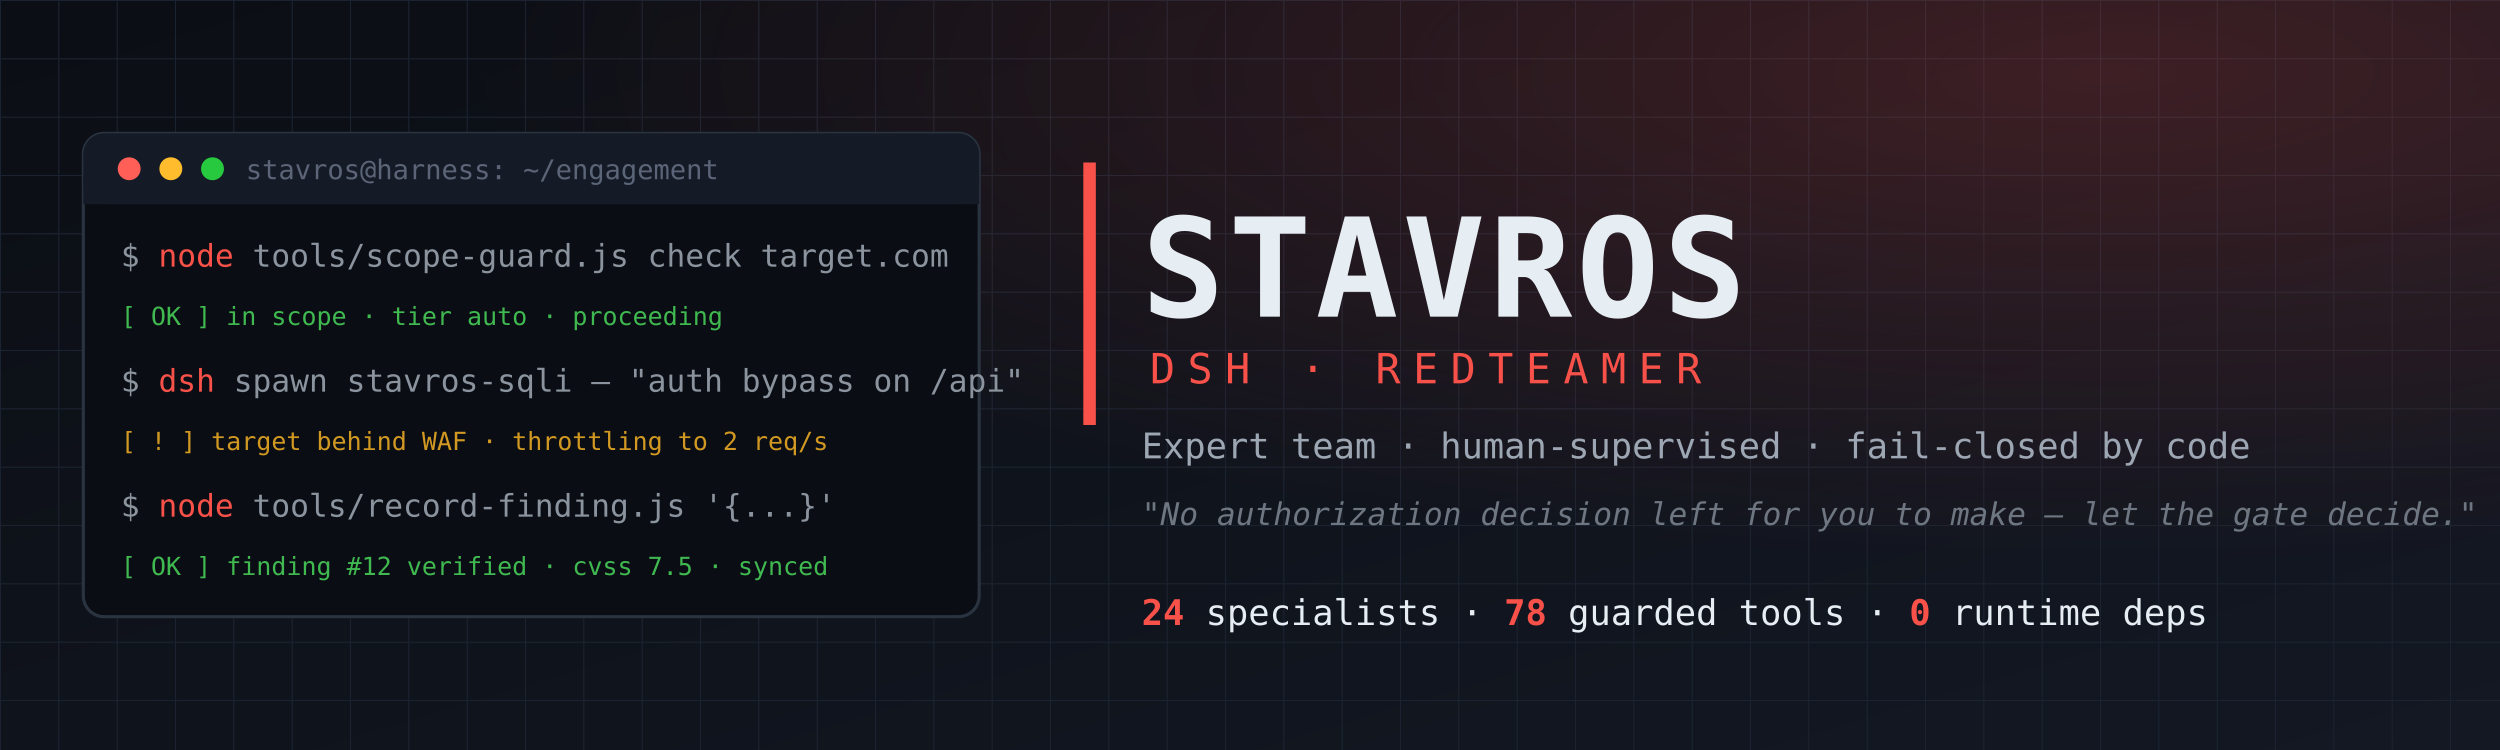
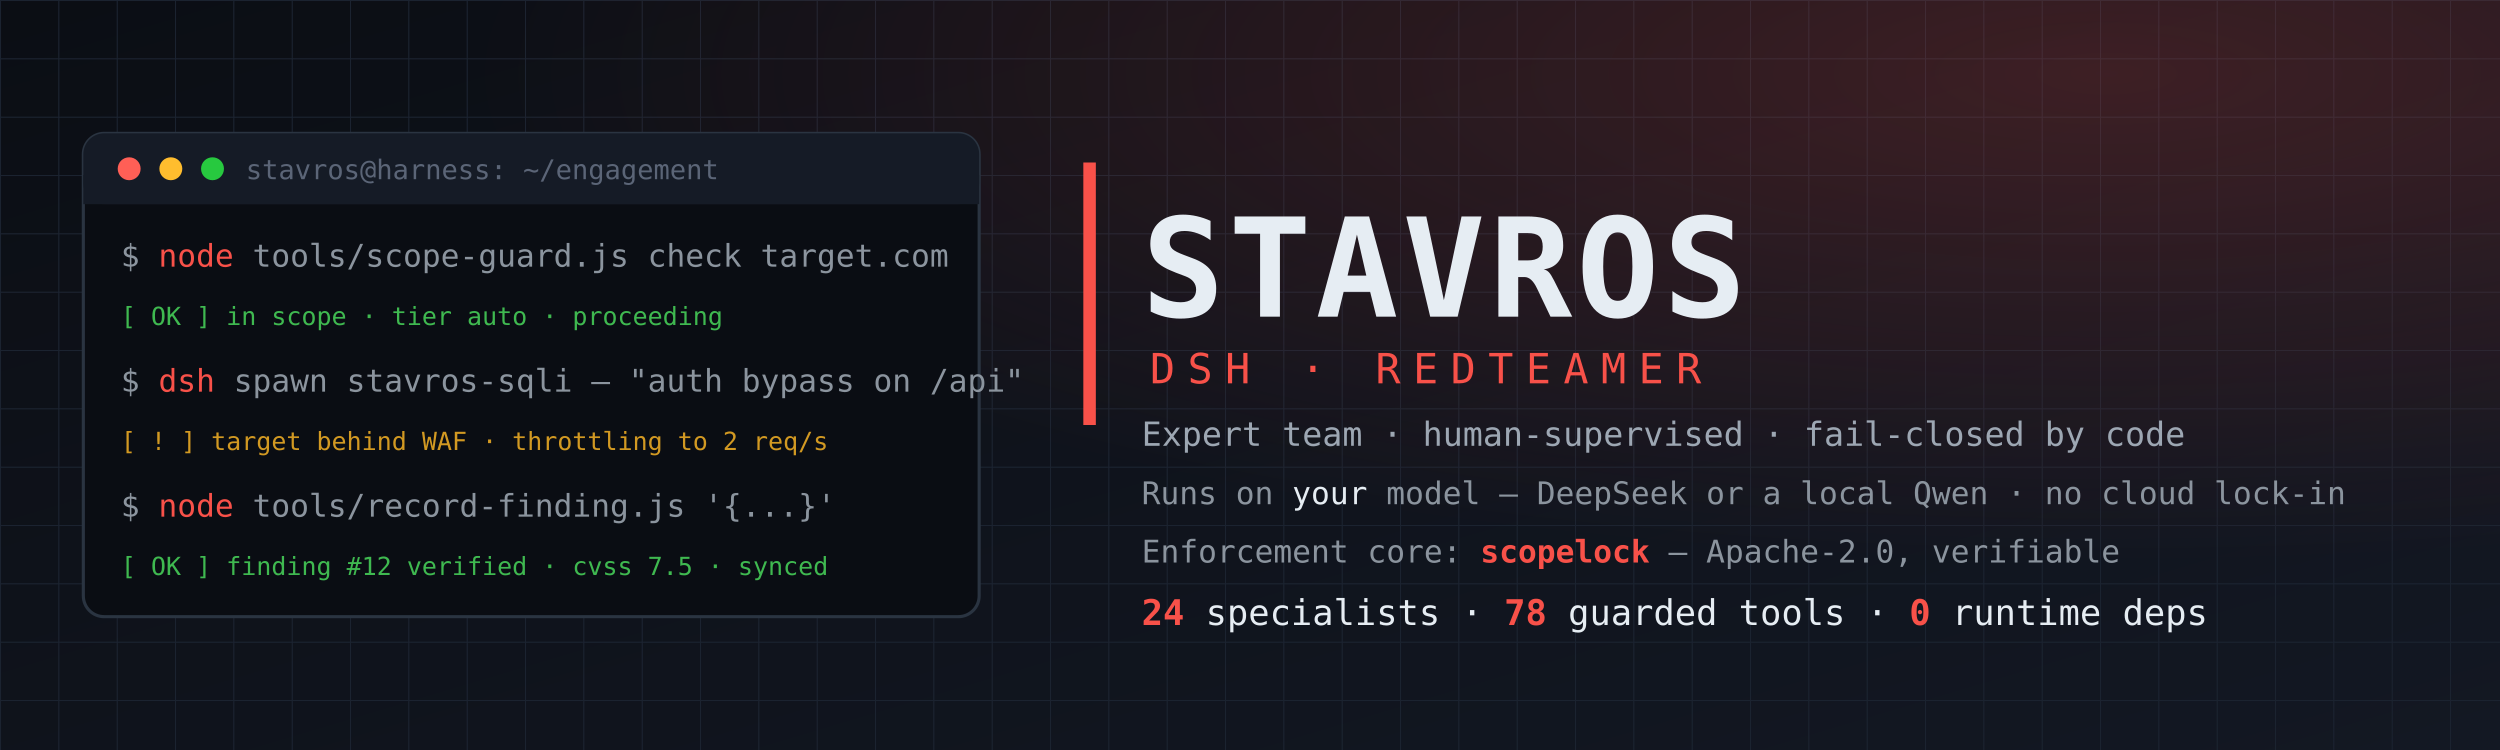
- <svg xmlns="http://www.w3.org/2000/svg" width="1200" height="360" viewBox="0 0 1200 360" role="img" aria-label="stavros-dsh-redteamer — authorized red-team harness for the DeepSeek Harness (DSH)">
+ <svg xmlns="http://www.w3.org/2000/svg" width="1200" height="360" viewBox="0 0 1200 360" role="img" aria-label="stavros-dsh-redteamer — authorized red-team harness for the DeepSeek Harness (DSH). Runs on your own model (DeepSeek or a local Qwen); the enforcement core is the verifiable, Apache-2.0 scopelock project. 24 specialists, 78 guarded tools, zero runtime dependencies.">
  <defs>
    <linearGradient id="bg" x1="0" y1="0" x2="1" y2="1">
      <stop offset="0" stop-color="#0b0e14" />
      <stop offset="1" stop-color="#131823" />
    </linearGradient>
    <radialGradient id="glow" cx="0.84" cy="0.1" r="0.65">
      <stop offset="0" stop-color="#f85149" stop-opacity="0.20" />
      <stop offset="1" stop-color="#f85149" stop-opacity="0" />
    </radialGradient>
    <pattern id="grid" width="28" height="28" patternUnits="userSpaceOnUse">
      <path d="M 28 0 L 0 0 0 28" fill="none" stroke="#1b2330" stroke-width="1" />
    </pattern>
  </defs>
  <rect width="1200" height="360" fill="url(#bg)" />
  <rect width="1200" height="360" fill="url(#grid)" />
  <rect width="1200" height="360" fill="url(#glow)" />
  <g font-family="'DejaVu Sans Mono','Courier New',monospace">
    <rect x="40" y="64" width="430" height="232" rx="10" fill="#0a0d13" stroke="#2a3441" stroke-width="1.5" />
    <rect x="40" y="64" width="430" height="34" rx="10" fill="#151b26" />
    <rect x="40" y="84" width="430" height="14" fill="#151b26" />
    <circle cx="62" cy="81" r="5.5" fill="#ff5f56" />
    <circle cx="82" cy="81" r="5.5" fill="#ffbd2e" />
    <circle cx="102" cy="81" r="5.5" fill="#27c93f" />
    <text x="118" y="86" fill="#5b6577" font-size="13">stavros@harness: ~/engagement</text>
    <text x="58" y="128" fill="#8b949e" font-size="15">$ <tspan fill="#f85149">node</tspan> tools/scope-guard.js check target.com</text>
    <text x="58" y="156" fill="#3fb950">[ OK ] in scope · tier auto · proceeding</text>
    <text x="58" y="188" fill="#8b949e" font-size="15">$ <tspan fill="#f85149">dsh</tspan> spawn stavros-sqli — "auth bypass on /api"</text>
    <text x="58" y="216" fill="#d29922">[ ! ] target behind WAF · throttling to 2 req/s</text>
    <text x="58" y="248" fill="#8b949e" font-size="15">$ <tspan fill="#f85149">node</tspan> tools/record-finding.js '{...}'</text>
    <text x="58" y="276" fill="#3fb950">[ OK ] finding #12 verified · cvss 7.5 · synced</text>
  </g>
  <g font-family="'DejaVu Sans Mono','Courier New',monospace">
    <rect x="520" y="78" width="6" height="126" fill="#f85149" />
    <text x="548" y="152" fill="#e6edf3" font-size="66" font-weight="bold" letter-spacing="2">STAVROS</text>
    <text x="552" y="184" fill="#f85149" font-size="20" letter-spacing="6">DSH · REDTEAMER</text>
-     <text x="548" y="220" fill="#9da7b3" font-size="17">Expert team · human-supervised · fail-closed by code</text>
-     <text x="548" y="252" fill="#6e7681" font-size="15" font-style="italic">"No authorization decision left for you to make — let the gate decide."</text>
+     <text x="548" y="214" fill="#9da7b3" font-size="16">Expert team · human-supervised · fail-closed by code</text>
+     <text x="548" y="242" fill="#8b949e" font-size="15">Runs on <tspan fill="#e6edf3">your</tspan> model — DeepSeek or a local Qwen · no cloud lock-in</text>
+     <text x="548" y="270" fill="#8b949e" font-size="15">Enforcement core: <tspan fill="#f85149" font-weight="bold">scopelock</tspan> — Apache-2.0, verifiable</text>
    <text x="548" y="300" fill="#e6edf3" font-size="17">
      <tspan fill="#f85149" font-weight="bold">24</tspan> specialists  ·  <tspan fill="#f85149" font-weight="bold">78</tspan> guarded tools  ·  <tspan fill="#f85149" font-weight="bold">0</tspan> runtime deps</text>
  </g>
</svg>
